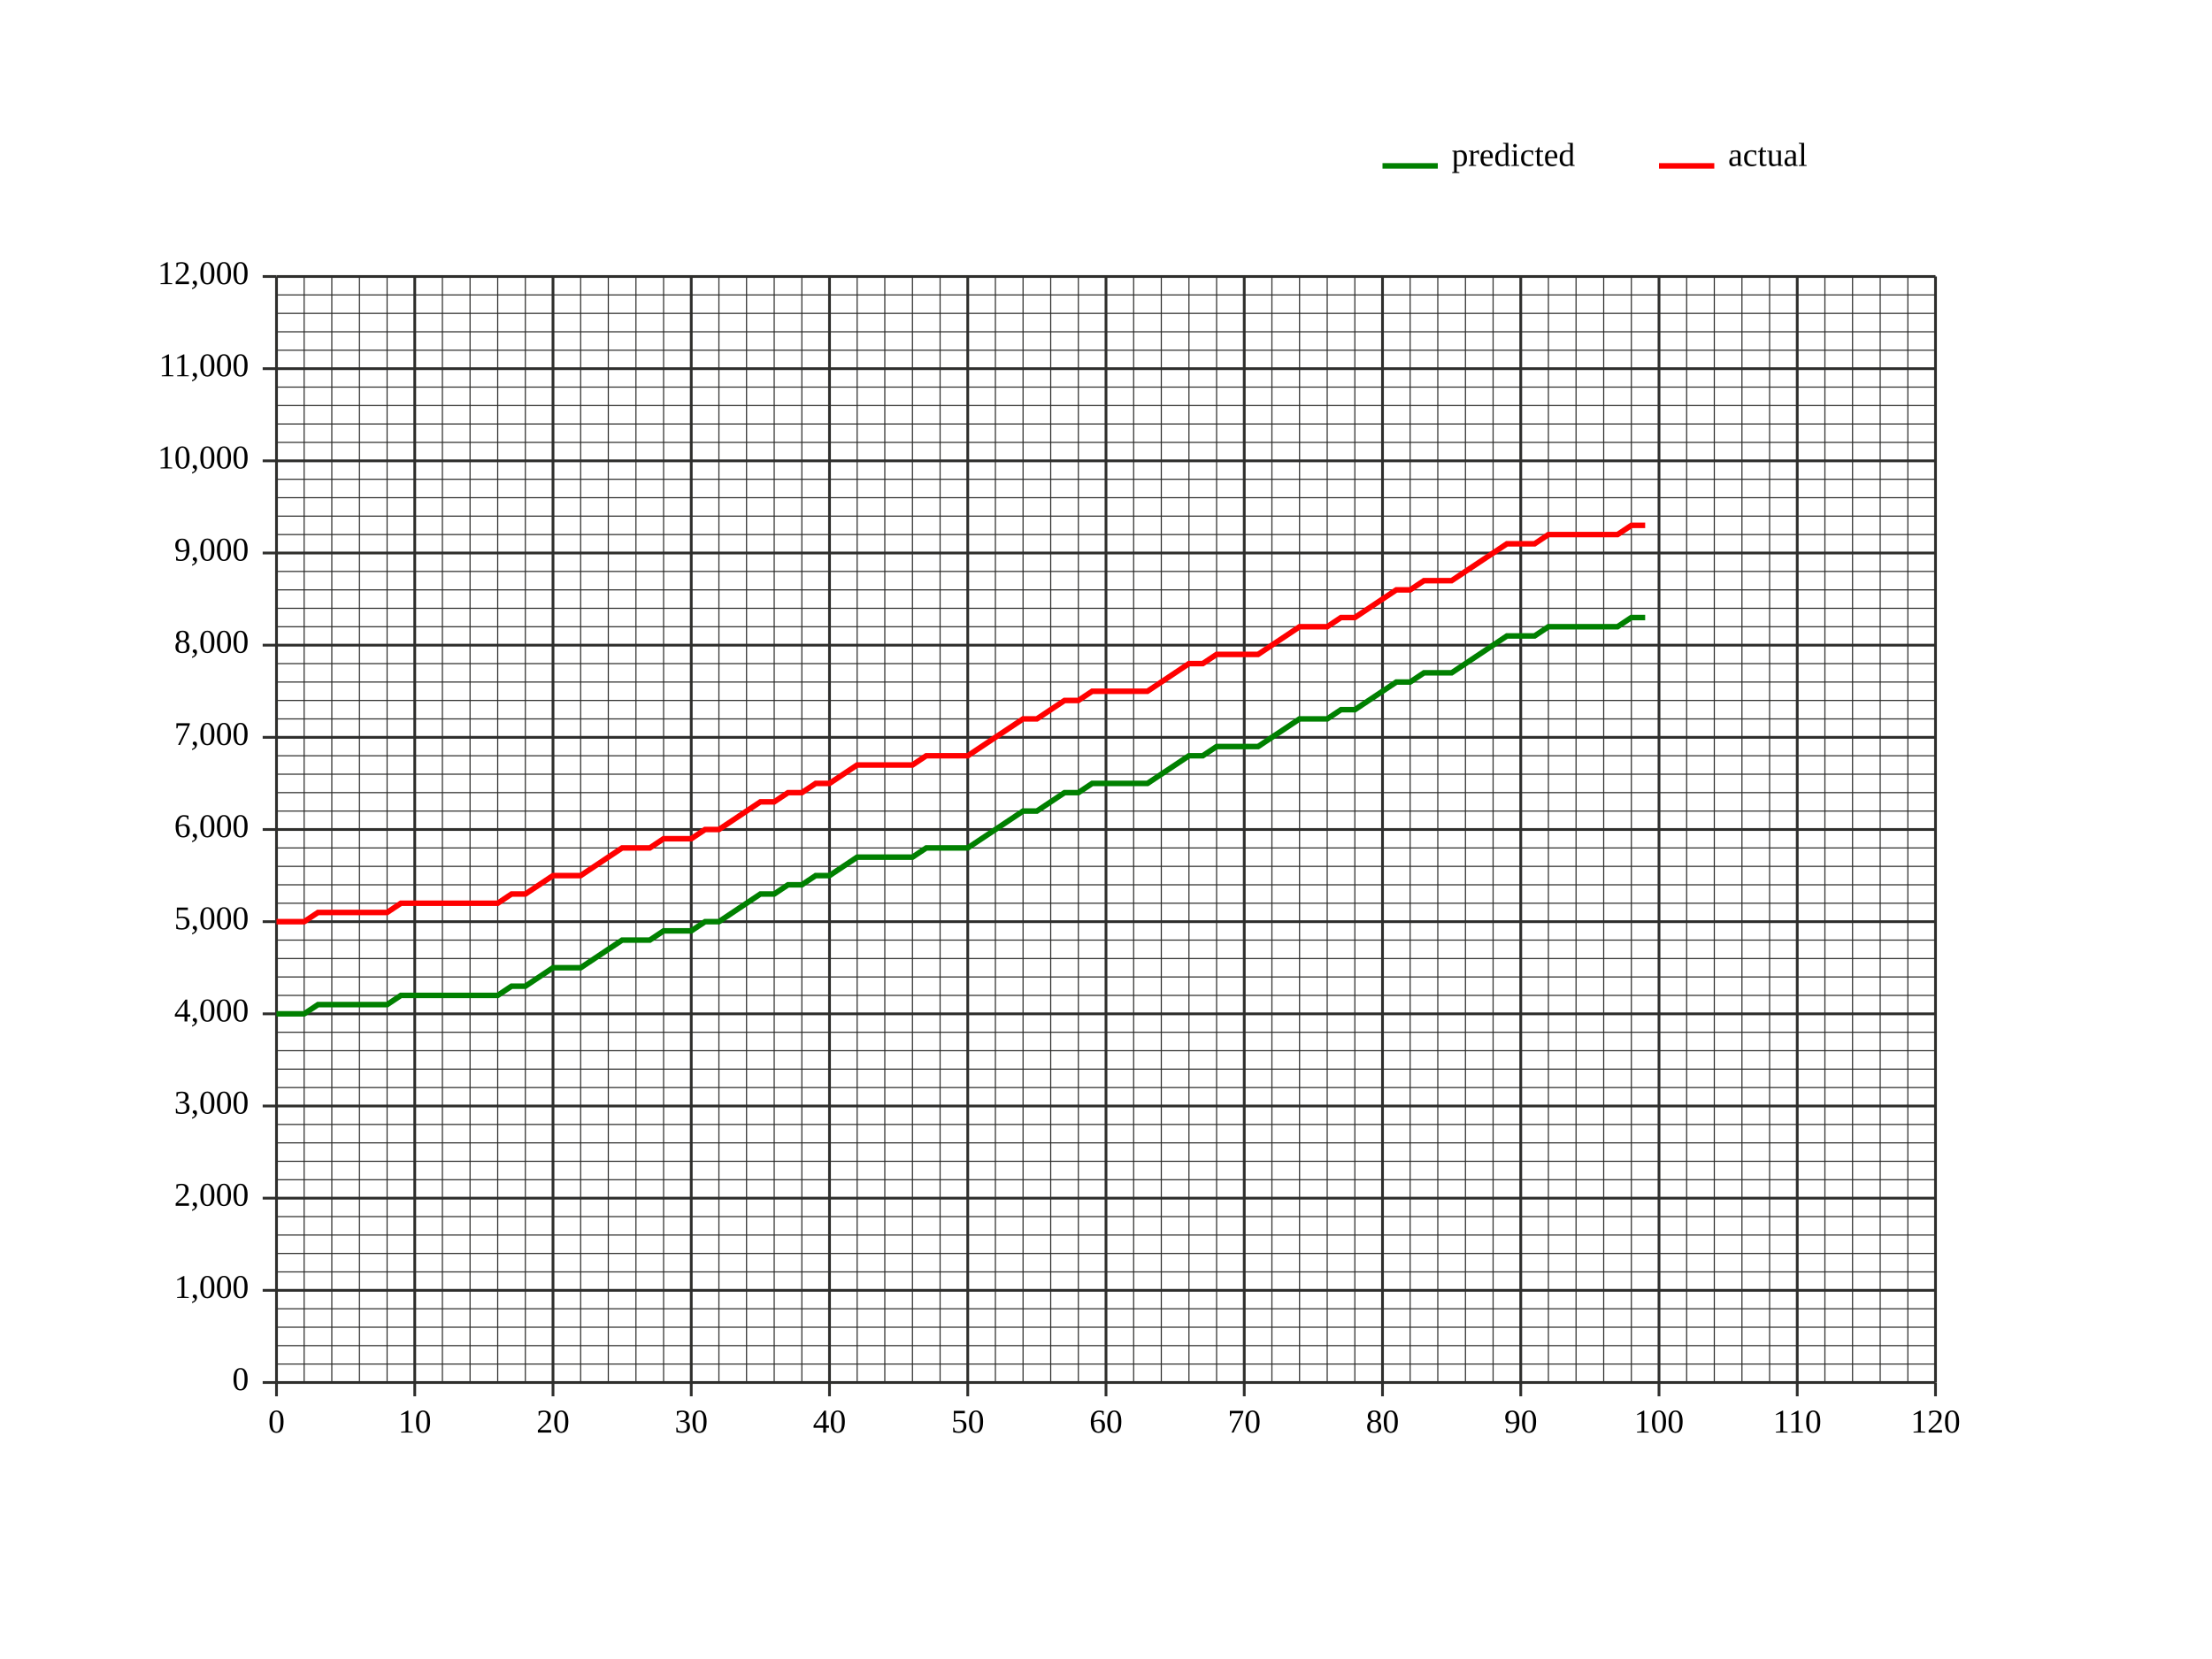
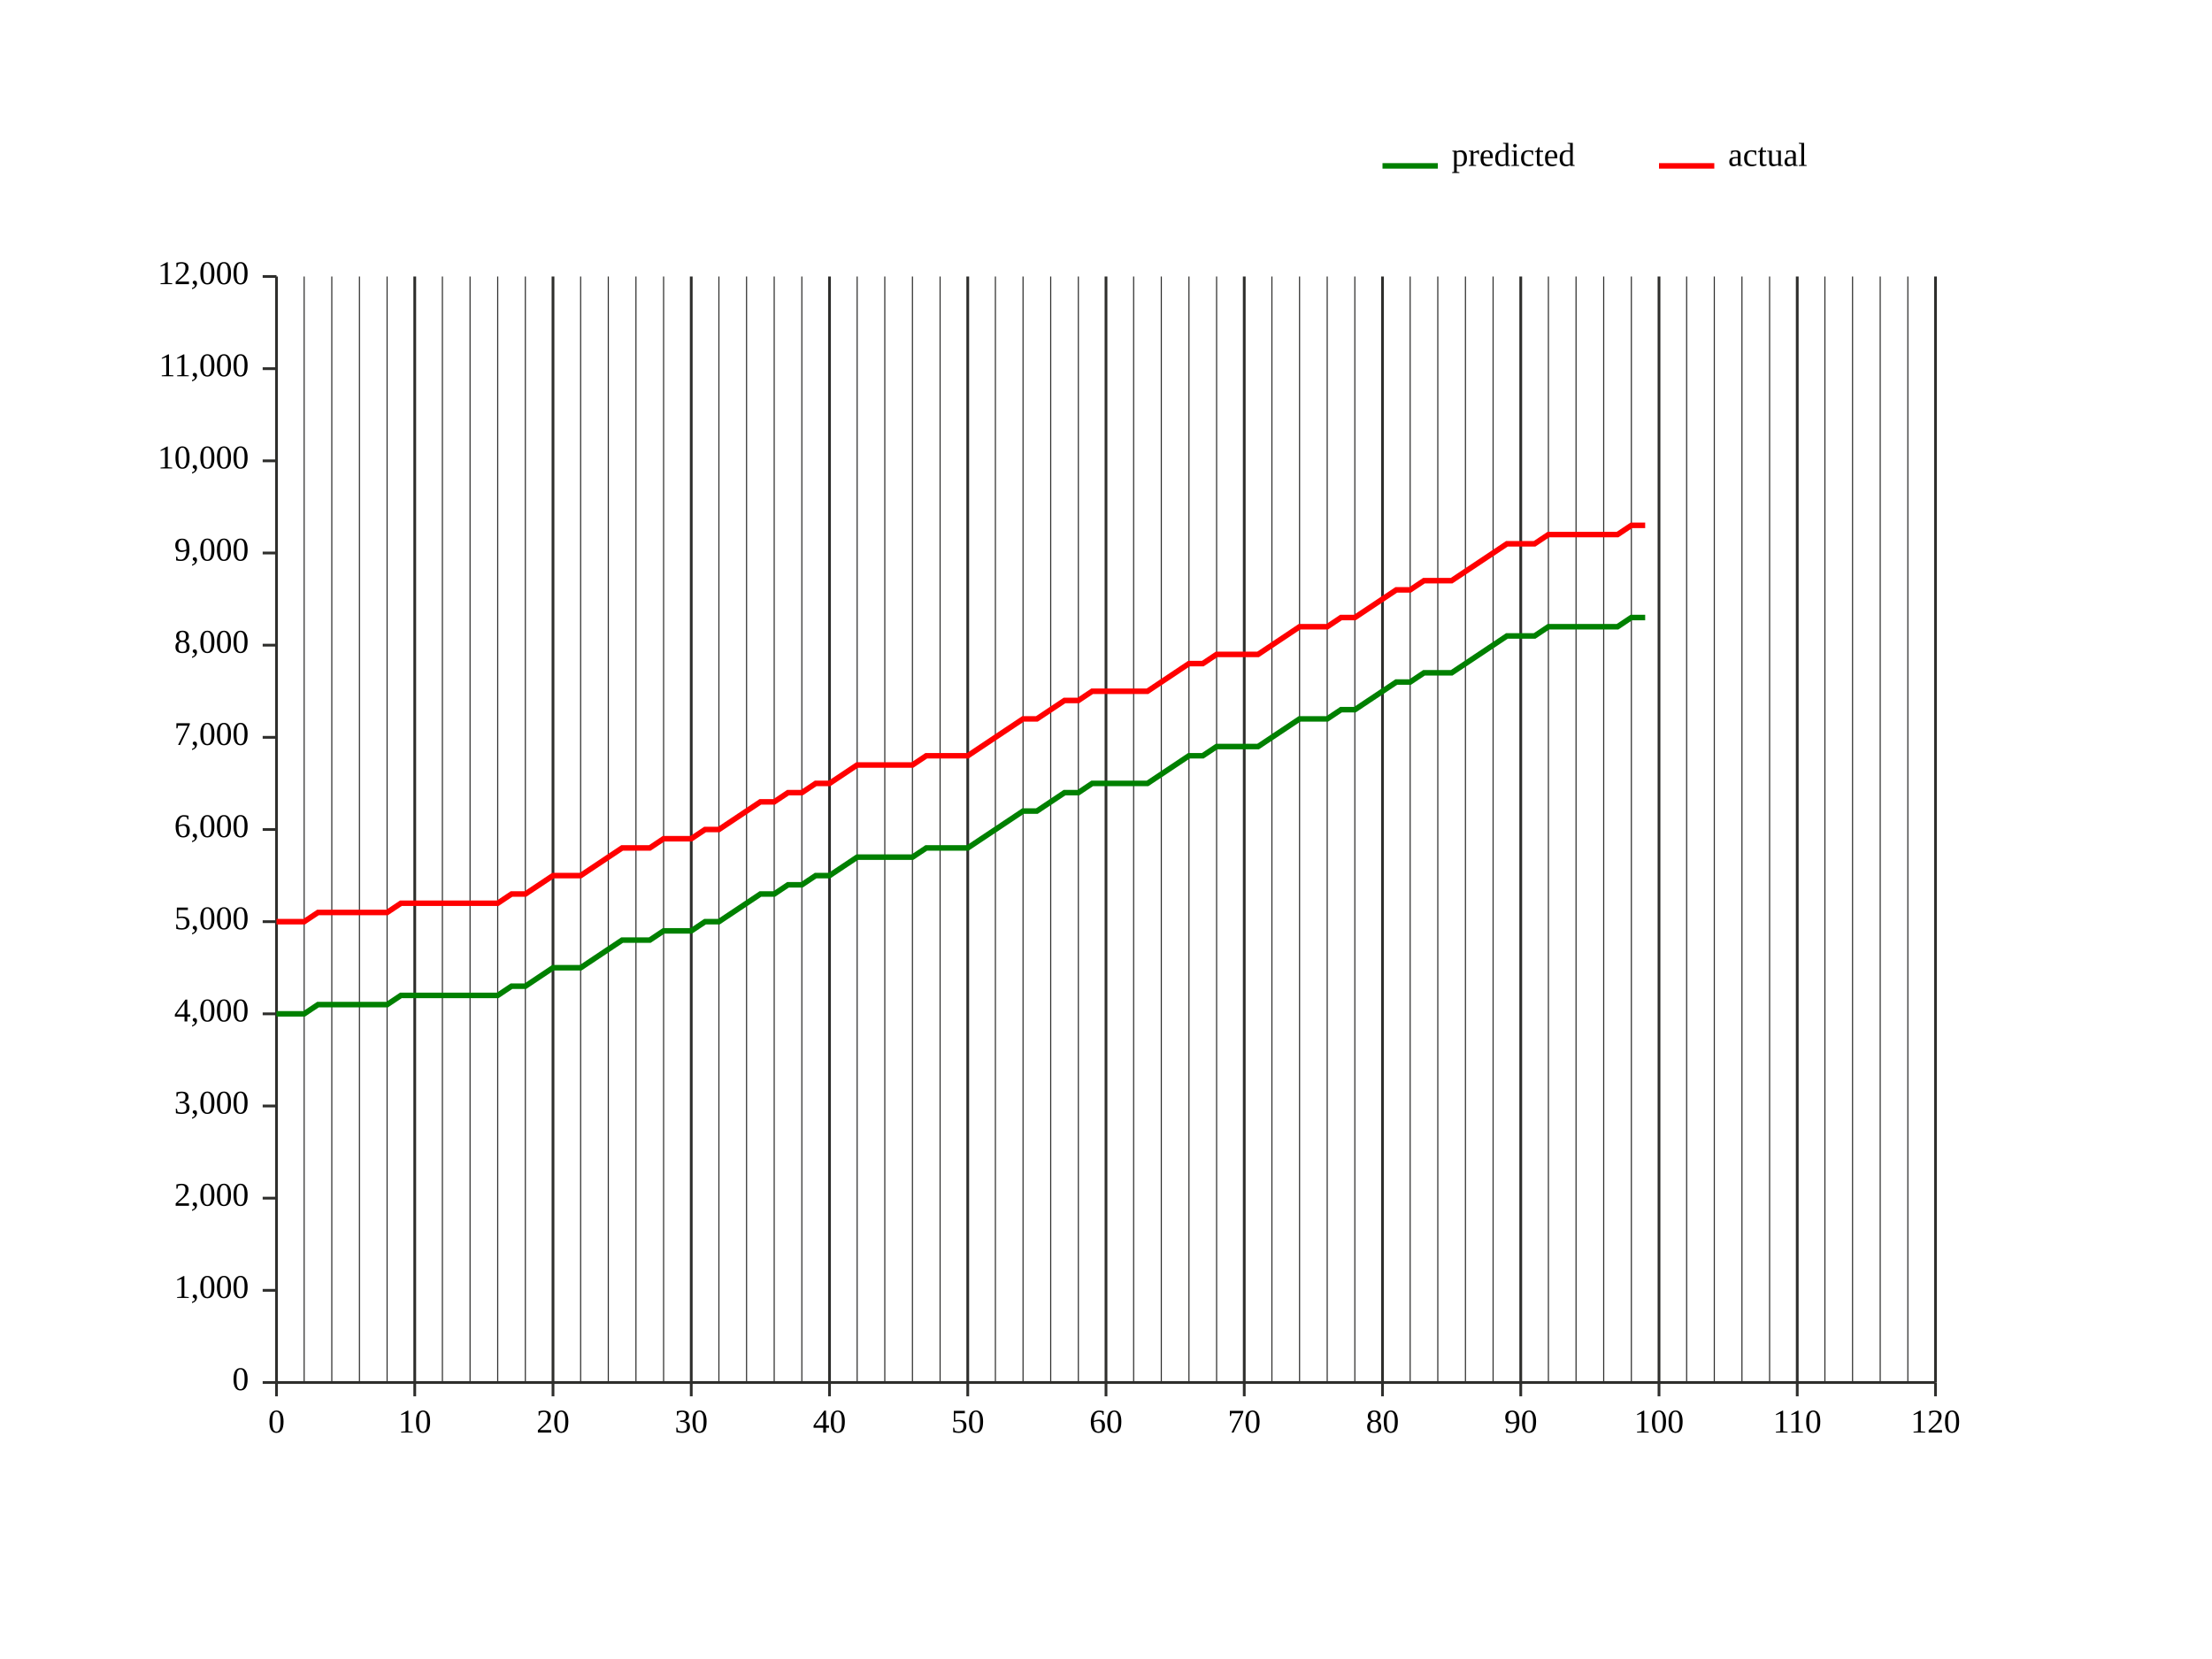
<svg xmlns="http://www.w3.org/2000/svg" viewBox="0 0 800 600">
  <line x1="100" y1="500" x2="700" y2="500" stroke="#2e2e2c" />
  <line x1="100.0" y1="500" x2="100.0" y2="505" stroke="#2e2e2c" />
  <line x1="150.0" y1="500" x2="150.0" y2="505" stroke="#2e2e2c" />
  <line x1="200.0" y1="500" x2="200.0" y2="505" stroke="#2e2e2c" />
  <line x1="250.0" y1="500" x2="250.0" y2="505" stroke="#2e2e2c" />
  <line x1="300.0" y1="500" x2="300.0" y2="505" stroke="#2e2e2c" />
  <line x1="350.0" y1="500" x2="350.0" y2="505" stroke="#2e2e2c" />
  <line x1="400.0" y1="500" x2="400.0" y2="505" stroke="#2e2e2c" />
  <line x1="450.0" y1="500" x2="450.0" y2="505" stroke="#2e2e2c" />
  <line x1="500.0" y1="500" x2="500.0" y2="505" stroke="#2e2e2c" />
  <line x1="550.0" y1="500" x2="550.0" y2="505" stroke="#2e2e2c" />
  <line x1="600.0" y1="500" x2="600.0" y2="505" stroke="#2e2e2c" />
  <line x1="650.0" y1="500" x2="650.0" y2="505" stroke="#2e2e2c" />
  <line x1="700.0" y1="500" x2="700.0" y2="505" stroke="#2e2e2c" />
  <text x="100.0" y="510" text-anchor="middle" dominant-baseline="hanging">0</text>
  <text x="150.0" y="510" text-anchor="middle" dominant-baseline="hanging">10</text>
  <text x="200.0" y="510" text-anchor="middle" dominant-baseline="hanging">20</text>
  <text x="250.0" y="510" text-anchor="middle" dominant-baseline="hanging">30</text>
  <text x="300.0" y="510" text-anchor="middle" dominant-baseline="hanging">40</text>
  <text x="350.0" y="510" text-anchor="middle" dominant-baseline="hanging">50</text>
  <text x="400.0" y="510" text-anchor="middle" dominant-baseline="hanging">60</text>
  <text x="450.0" y="510" text-anchor="middle" dominant-baseline="hanging">70</text>
  <text x="500.0" y="510" text-anchor="middle" dominant-baseline="hanging">80</text>
  <text x="550.0" y="510" text-anchor="middle" dominant-baseline="hanging">90</text>
  <text x="600.0" y="510" text-anchor="middle" dominant-baseline="hanging">100</text>
  <text x="650.0" y="510" text-anchor="middle" dominant-baseline="hanging">110</text>
  <text x="700.0" y="510" text-anchor="middle" dominant-baseline="hanging">120</text>
-   <line x1="100" y1="466.667" x2="700" y2="466.667" stroke="#2e2e2c" />
-   <line x1="100" y1="433.333" x2="700" y2="433.333" stroke="#2e2e2c" />
-   <line x1="100" y1="400.0" x2="700" y2="400.0" stroke="#2e2e2c" />
-   <line x1="100" y1="366.667" x2="700" y2="366.667" stroke="#2e2e2c" />
-   <line x1="100" y1="333.333" x2="700" y2="333.333" stroke="#2e2e2c" />
-   <line x1="100" y1="300.0" x2="700" y2="300.0" stroke="#2e2e2c" />
-   <line x1="100" y1="266.667" x2="700" y2="266.667" stroke="#2e2e2c" />
-   <line x1="100" y1="233.333" x2="700" y2="233.333" stroke="#2e2e2c" />
-   <line x1="100" y1="200.0" x2="700" y2="200.0" stroke="#2e2e2c" />
-   <line x1="100" y1="166.667" x2="700" y2="166.667" stroke="#2e2e2c" />
-   <line x1="100" y1="133.333" x2="700" y2="133.333" stroke="#2e2e2c" />
-   <line x1="100" y1="100.0" x2="700" y2="100.0" stroke="#2e2e2c" />
+   <line x1="100" y1="4700.0" x2="700" y2="4700.0" stroke="#2e2e2c" />
+   <line x1="100" y1="9700.0" x2="700" y2="9700.0" stroke="#2e2e2c" />
+   <line x1="100" y1="14700.0" x2="700" y2="14700.0" stroke="#2e2e2c" />
+   <line x1="100" y1="19700.0" x2="700" y2="19700.0" stroke="#2e2e2c" />
+   <line x1="100" y1="24700.0" x2="700" y2="24700.0" stroke="#2e2e2c" />
+   <line x1="100" y1="29700.0" x2="700" y2="29700.0" stroke="#2e2e2c" />
+   <line x1="100" y1="34700.0" x2="700" y2="34700.0" stroke="#2e2e2c" />
+   <line x1="100" y1="39700.0" x2="700" y2="39700.0" stroke="#2e2e2c" />
+   <line x1="100" y1="44700.0" x2="700" y2="44700.0" stroke="#2e2e2c" />
+   <line x1="100" y1="49700.0" x2="700" y2="49700.0" stroke="#2e2e2c" />
+   <line x1="100" y1="54700.0" x2="700" y2="54700.0" stroke="#2e2e2c" />
+   <line x1="100" y1="59700.0" x2="700" y2="59700.0" stroke="#2e2e2c" />
  <line x1="100" y1="100" x2="100" y2="500" stroke="#2e2e2c" />
  <line x1="95" y1="500.0" x2="100" y2="500.0" stroke="#2e2e2c" />
  <line x1="95" y1="466.667" x2="100" y2="466.667" stroke="#2e2e2c" />
  <line x1="95" y1="433.333" x2="100" y2="433.333" stroke="#2e2e2c" />
  <line x1="95" y1="400.0" x2="100" y2="400.0" stroke="#2e2e2c" />
  <line x1="95" y1="366.667" x2="100" y2="366.667" stroke="#2e2e2c" />
  <line x1="95" y1="333.333" x2="100" y2="333.333" stroke="#2e2e2c" />
  <line x1="95" y1="300.0" x2="100" y2="300.0" stroke="#2e2e2c" />
  <line x1="95" y1="266.667" x2="100" y2="266.667" stroke="#2e2e2c" />
  <line x1="95" y1="233.333" x2="100" y2="233.333" stroke="#2e2e2c" />
  <line x1="95" y1="200.0" x2="100" y2="200.0" stroke="#2e2e2c" />
  <line x1="95" y1="166.667" x2="100" y2="166.667" stroke="#2e2e2c" />
  <line x1="95" y1="133.333" x2="100" y2="133.333" stroke="#2e2e2c" />
  <line x1="95" y1="100.0" x2="100" y2="100.0" stroke="#2e2e2c" />
  <text x="90" y="500.0" text-anchor="end" dominant-baseline="middle">0</text>
  <text x="90" y="466.667" text-anchor="end" dominant-baseline="middle">1,000</text>
  <text x="90" y="433.333" text-anchor="end" dominant-baseline="middle">2,000</text>
  <text x="90" y="400.0" text-anchor="end" dominant-baseline="middle">3,000</text>
  <text x="90" y="366.667" text-anchor="end" dominant-baseline="middle">4,000</text>
  <text x="90" y="333.333" text-anchor="end" dominant-baseline="middle">5,000</text>
  <text x="90" y="300.0" text-anchor="end" dominant-baseline="middle">6,000</text>
  <text x="90" y="266.667" text-anchor="end" dominant-baseline="middle">7,000</text>
  <text x="90" y="233.333" text-anchor="end" dominant-baseline="middle">8,000</text>
  <text x="90" y="200.0" text-anchor="end" dominant-baseline="middle">9,000</text>
  <text x="90" y="166.667" text-anchor="end" dominant-baseline="middle">10,000</text>
  <text x="90" y="133.333" text-anchor="end" dominant-baseline="middle">11,000</text>
  <text x="90" y="100.0" text-anchor="end" dominant-baseline="middle">12,000</text>
  <line x1="150.0" y1="100" x2="150.0" y2="500" stroke="#2e2e2c" />
  <line x1="140.0" y1="100" x2="140.0" y2="500" stroke="#2e2e2c" stroke-width="0.4" />
  <line x1="130.0" y1="100" x2="130.0" y2="500" stroke="#2e2e2c" stroke-width="0.4" />
  <line x1="120.0" y1="100" x2="120.0" y2="500" stroke="#2e2e2c" stroke-width="0.4" />
  <line x1="110.0" y1="100" x2="110.0" y2="500" stroke="#2e2e2c" stroke-width="0.4" />
  <line x1="200.0" y1="100" x2="200.0" y2="500" stroke="#2e2e2c" />
  <line x1="190.0" y1="100" x2="190.0" y2="500" stroke="#2e2e2c" stroke-width="0.4" />
  <line x1="180.0" y1="100" x2="180.0" y2="500" stroke="#2e2e2c" stroke-width="0.4" />
  <line x1="170.0" y1="100" x2="170.0" y2="500" stroke="#2e2e2c" stroke-width="0.4" />
  <line x1="160.0" y1="100" x2="160.0" y2="500" stroke="#2e2e2c" stroke-width="0.4" />
  <line x1="250.0" y1="100" x2="250.0" y2="500" stroke="#2e2e2c" />
  <line x1="240.0" y1="100" x2="240.0" y2="500" stroke="#2e2e2c" stroke-width="0.4" />
  <line x1="230.0" y1="100" x2="230.0" y2="500" stroke="#2e2e2c" stroke-width="0.4" />
  <line x1="220.0" y1="100" x2="220.0" y2="500" stroke="#2e2e2c" stroke-width="0.4" />
  <line x1="210.0" y1="100" x2="210.0" y2="500" stroke="#2e2e2c" stroke-width="0.4" />
  <line x1="300.0" y1="100" x2="300.0" y2="500" stroke="#2e2e2c" />
  <line x1="290.0" y1="100" x2="290.0" y2="500" stroke="#2e2e2c" stroke-width="0.4" />
  <line x1="280.0" y1="100" x2="280.0" y2="500" stroke="#2e2e2c" stroke-width="0.4" />
  <line x1="270.0" y1="100" x2="270.0" y2="500" stroke="#2e2e2c" stroke-width="0.4" />
  <line x1="260.0" y1="100" x2="260.0" y2="500" stroke="#2e2e2c" stroke-width="0.4" />
  <line x1="350.0" y1="100" x2="350.0" y2="500" stroke="#2e2e2c" />
  <line x1="340.0" y1="100" x2="340.0" y2="500" stroke="#2e2e2c" stroke-width="0.4" />
  <line x1="330.0" y1="100" x2="330.0" y2="500" stroke="#2e2e2c" stroke-width="0.4" />
  <line x1="320.0" y1="100" x2="320.0" y2="500" stroke="#2e2e2c" stroke-width="0.4" />
  <line x1="310.0" y1="100" x2="310.0" y2="500" stroke="#2e2e2c" stroke-width="0.4" />
  <line x1="400.0" y1="100" x2="400.0" y2="500" stroke="#2e2e2c" />
  <line x1="390.0" y1="100" x2="390.0" y2="500" stroke="#2e2e2c" stroke-width="0.4" />
  <line x1="380.0" y1="100" x2="380.0" y2="500" stroke="#2e2e2c" stroke-width="0.4" />
  <line x1="370.0" y1="100" x2="370.0" y2="500" stroke="#2e2e2c" stroke-width="0.4" />
  <line x1="360.0" y1="100" x2="360.0" y2="500" stroke="#2e2e2c" stroke-width="0.4" />
  <line x1="450.0" y1="100" x2="450.0" y2="500" stroke="#2e2e2c" />
  <line x1="440.0" y1="100" x2="440.0" y2="500" stroke="#2e2e2c" stroke-width="0.4" />
  <line x1="430.0" y1="100" x2="430.0" y2="500" stroke="#2e2e2c" stroke-width="0.4" />
  <line x1="420.0" y1="100" x2="420.0" y2="500" stroke="#2e2e2c" stroke-width="0.4" />
  <line x1="410.0" y1="100" x2="410.0" y2="500" stroke="#2e2e2c" stroke-width="0.4" />
  <line x1="500.0" y1="100" x2="500.0" y2="500" stroke="#2e2e2c" />
  <line x1="490.0" y1="100" x2="490.0" y2="500" stroke="#2e2e2c" stroke-width="0.4" />
  <line x1="480.0" y1="100" x2="480.0" y2="500" stroke="#2e2e2c" stroke-width="0.4" />
  <line x1="470.0" y1="100" x2="470.0" y2="500" stroke="#2e2e2c" stroke-width="0.4" />
  <line x1="460.0" y1="100" x2="460.0" y2="500" stroke="#2e2e2c" stroke-width="0.4" />
  <line x1="550.0" y1="100" x2="550.0" y2="500" stroke="#2e2e2c" />
  <line x1="540.0" y1="100" x2="540.0" y2="500" stroke="#2e2e2c" stroke-width="0.4" />
  <line x1="530.0" y1="100" x2="530.0" y2="500" stroke="#2e2e2c" stroke-width="0.4" />
  <line x1="520.0" y1="100" x2="520.0" y2="500" stroke="#2e2e2c" stroke-width="0.4" />
  <line x1="510.0" y1="100" x2="510.0" y2="500" stroke="#2e2e2c" stroke-width="0.4" />
  <line x1="600.0" y1="100" x2="600.0" y2="500" stroke="#2e2e2c" />
  <line x1="590.0" y1="100" x2="590.0" y2="500" stroke="#2e2e2c" stroke-width="0.4" />
  <line x1="580.0" y1="100" x2="580.0" y2="500" stroke="#2e2e2c" stroke-width="0.4" />
  <line x1="570.0" y1="100" x2="570.0" y2="500" stroke="#2e2e2c" stroke-width="0.4" />
  <line x1="560.0" y1="100" x2="560.0" y2="500" stroke="#2e2e2c" stroke-width="0.4" />
  <line x1="650.0" y1="100" x2="650.0" y2="500" stroke="#2e2e2c" />
  <line x1="640.0" y1="100" x2="640.0" y2="500" stroke="#2e2e2c" stroke-width="0.4" />
  <line x1="630.0" y1="100" x2="630.0" y2="500" stroke="#2e2e2c" stroke-width="0.4" />
  <line x1="620.0" y1="100" x2="620.0" y2="500" stroke="#2e2e2c" stroke-width="0.4" />
  <line x1="610.0" y1="100" x2="610.0" y2="500" stroke="#2e2e2c" stroke-width="0.4" />
  <line x1="700.0" y1="100" x2="700.0" y2="500" stroke="#2e2e2c" />
  <line x1="690.0" y1="100" x2="690.0" y2="500" stroke="#2e2e2c" stroke-width="0.4" />
  <line x1="680.0" y1="100" x2="680.0" y2="500" stroke="#2e2e2c" stroke-width="0.4" />
  <line x1="670.0" y1="100" x2="670.0" y2="500" stroke="#2e2e2c" stroke-width="0.4" />
  <line x1="660.0" y1="100" x2="660.0" y2="500" stroke="#2e2e2c" stroke-width="0.4" />
-   <line x1="100" y1="473.333" x2="700" y2="473.333" stroke="#2e2e2c" stroke-width="0.4" />
-   <line x1="100" y1="480" x2="700" y2="480" stroke="#2e2e2c" stroke-width="0.4" />
-   <line x1="100" y1="486.667" x2="700" y2="486.667" stroke="#2e2e2c" stroke-width="0.4" />
-   <line x1="100" y1="493.333" x2="700" y2="493.333" stroke="#2e2e2c" stroke-width="0.4" />
-   <line x1="100" y1="440" x2="700" y2="440" stroke="#2e2e2c" stroke-width="0.4" />
-   <line x1="100" y1="446.667" x2="700" y2="446.667" stroke="#2e2e2c" stroke-width="0.4" />
-   <line x1="100" y1="453.333" x2="700" y2="453.333" stroke="#2e2e2c" stroke-width="0.4" />
-   <line x1="100" y1="460" x2="700" y2="460" stroke="#2e2e2c" stroke-width="0.4" />
-   <line x1="100" y1="406.667" x2="700" y2="406.667" stroke="#2e2e2c" stroke-width="0.4" />
-   <line x1="100" y1="413.333" x2="700" y2="413.333" stroke="#2e2e2c" stroke-width="0.4" />
-   <line x1="100" y1="420.0" x2="700" y2="420.0" stroke="#2e2e2c" stroke-width="0.4" />
-   <line x1="100" y1="426.667" x2="700" y2="426.667" stroke="#2e2e2c" stroke-width="0.4" />
-   <line x1="100" y1="373.333" x2="700" y2="373.333" stroke="#2e2e2c" stroke-width="0.4" />
-   <line x1="100" y1="380" x2="700" y2="380" stroke="#2e2e2c" stroke-width="0.4" />
-   <line x1="100" y1="386.667" x2="700" y2="386.667" stroke="#2e2e2c" stroke-width="0.4" />
-   <line x1="100" y1="393.333" x2="700" y2="393.333" stroke="#2e2e2c" stroke-width="0.4" />
-   <line x1="100" y1="340.0" x2="700" y2="340.0" stroke="#2e2e2c" stroke-width="0.4" />
-   <line x1="100" y1="346.667" x2="700" y2="346.667" stroke="#2e2e2c" stroke-width="0.4" />
-   <line x1="100" y1="353.333" x2="700" y2="353.333" stroke="#2e2e2c" stroke-width="0.4" />
-   <line x1="100" y1="360.0" x2="700" y2="360.0" stroke="#2e2e2c" stroke-width="0.4" />
-   <line x1="100" y1="306.667" x2="700" y2="306.667" stroke="#2e2e2c" stroke-width="0.4" />
-   <line x1="100" y1="313.333" x2="700" y2="313.333" stroke="#2e2e2c" stroke-width="0.4" />
-   <line x1="100" y1="320.0" x2="700" y2="320.0" stroke="#2e2e2c" stroke-width="0.4" />
-   <line x1="100" y1="326.667" x2="700" y2="326.667" stroke="#2e2e2c" stroke-width="0.4" />
-   <line x1="100" y1="273.333" x2="700" y2="273.333" stroke="#2e2e2c" stroke-width="0.4" />
-   <line x1="100" y1="280.0" x2="700" y2="280.0" stroke="#2e2e2c" stroke-width="0.4" />
-   <line x1="100" y1="286.667" x2="700" y2="286.667" stroke="#2e2e2c" stroke-width="0.4" />
-   <line x1="100" y1="293.333" x2="700" y2="293.333" stroke="#2e2e2c" stroke-width="0.4" />
-   <line x1="100" y1="240.0" x2="700" y2="240.0" stroke="#2e2e2c" stroke-width="0.4" />
-   <line x1="100" y1="246.667" x2="700" y2="246.667" stroke="#2e2e2c" stroke-width="0.4" />
-   <line x1="100" y1="253.333" x2="700" y2="253.333" stroke="#2e2e2c" stroke-width="0.4" />
-   <line x1="100" y1="260.0" x2="700" y2="260.0" stroke="#2e2e2c" stroke-width="0.4" />
-   <line x1="100" y1="206.667" x2="700" y2="206.667" stroke="#2e2e2c" stroke-width="0.4" />
-   <line x1="100" y1="213.333" x2="700" y2="213.333" stroke="#2e2e2c" stroke-width="0.4" />
-   <line x1="100" y1="220.0" x2="700" y2="220.0" stroke="#2e2e2c" stroke-width="0.4" />
-   <line x1="100" y1="226.667" x2="700" y2="226.667" stroke="#2e2e2c" stroke-width="0.4" />
-   <line x1="100" y1="173.333" x2="700" y2="173.333" stroke="#2e2e2c" stroke-width="0.4" />
-   <line x1="100" y1="180.0" x2="700" y2="180.0" stroke="#2e2e2c" stroke-width="0.4" />
-   <line x1="100" y1="186.667" x2="700" y2="186.667" stroke="#2e2e2c" stroke-width="0.4" />
-   <line x1="100" y1="193.333" x2="700" y2="193.333" stroke="#2e2e2c" stroke-width="0.4" />
-   <line x1="100" y1="140.0" x2="700" y2="140.0" stroke="#2e2e2c" stroke-width="0.4" />
-   <line x1="100" y1="146.667" x2="700" y2="146.667" stroke="#2e2e2c" stroke-width="0.4" />
-   <line x1="100" y1="153.333" x2="700" y2="153.333" stroke="#2e2e2c" stroke-width="0.4" />
-   <line x1="100" y1="160.0" x2="700" y2="160.0" stroke="#2e2e2c" stroke-width="0.4" />
-   <line x1="100" y1="106.667" x2="700" y2="106.667" stroke="#2e2e2c" stroke-width="0.4" />
-   <line x1="100" y1="113.333" x2="700" y2="113.333" stroke="#2e2e2c" stroke-width="0.4" />
-   <line x1="100" y1="120.0" x2="700" y2="120.0" stroke="#2e2e2c" stroke-width="0.4" />
-   <line x1="100" y1="126.667" x2="700" y2="126.667" stroke="#2e2e2c" stroke-width="0.4" />
+   <line x1="100" y1="4706.667" x2="700" y2="4706.667" stroke="#2e2e2c" stroke-width="0.4" />
+   <line x1="100" y1="4713.333" x2="700" y2="4713.333" stroke="#2e2e2c" stroke-width="0.4" />
+   <line x1="100" y1="4720.0" x2="700" y2="4720.0" stroke="#2e2e2c" stroke-width="0.4" />
+   <line x1="100" y1="4726.667" x2="700" y2="4726.667" stroke="#2e2e2c" stroke-width="0.4" />
+   <line x1="100" y1="9706.667" x2="700" y2="9706.667" stroke="#2e2e2c" stroke-width="0.4" />
+   <line x1="100" y1="9713.333" x2="700" y2="9713.333" stroke="#2e2e2c" stroke-width="0.4" />
+   <line x1="100" y1="9720.0" x2="700" y2="9720.0" stroke="#2e2e2c" stroke-width="0.4" />
+   <line x1="100" y1="9726.667" x2="700" y2="9726.667" stroke="#2e2e2c" stroke-width="0.4" />
+   <line x1="100" y1="14706.667" x2="700" y2="14706.667" stroke="#2e2e2c" stroke-width="0.4" />
+   <line x1="100" y1="14713.333" x2="700" y2="14713.333" stroke="#2e2e2c" stroke-width="0.4" />
+   <line x1="100" y1="14720.0" x2="700" y2="14720.0" stroke="#2e2e2c" stroke-width="0.4" />
+   <line x1="100" y1="14726.667" x2="700" y2="14726.667" stroke="#2e2e2c" stroke-width="0.4" />
+   <line x1="100" y1="19706.667" x2="700" y2="19706.667" stroke="#2e2e2c" stroke-width="0.4" />
+   <line x1="100" y1="19713.333" x2="700" y2="19713.333" stroke="#2e2e2c" stroke-width="0.4" />
+   <line x1="100" y1="19720.0" x2="700" y2="19720.0" stroke="#2e2e2c" stroke-width="0.4" />
+   <line x1="100" y1="19726.667" x2="700" y2="19726.667" stroke="#2e2e2c" stroke-width="0.4" />
+   <line x1="100" y1="24706.667" x2="700" y2="24706.667" stroke="#2e2e2c" stroke-width="0.4" />
+   <line x1="100" y1="24713.333" x2="700" y2="24713.333" stroke="#2e2e2c" stroke-width="0.4" />
+   <line x1="100" y1="24720.0" x2="700" y2="24720.0" stroke="#2e2e2c" stroke-width="0.4" />
+   <line x1="100" y1="24726.667" x2="700" y2="24726.667" stroke="#2e2e2c" stroke-width="0.4" />
+   <line x1="100" y1="29706.667" x2="700" y2="29706.667" stroke="#2e2e2c" stroke-width="0.4" />
+   <line x1="100" y1="29713.333" x2="700" y2="29713.333" stroke="#2e2e2c" stroke-width="0.4" />
+   <line x1="100" y1="29720.0" x2="700" y2="29720.0" stroke="#2e2e2c" stroke-width="0.4" />
+   <line x1="100" y1="29726.667" x2="700" y2="29726.667" stroke="#2e2e2c" stroke-width="0.4" />
+   <line x1="100" y1="34706.667" x2="700" y2="34706.667" stroke="#2e2e2c" stroke-width="0.4" />
+   <line x1="100" y1="34713.333" x2="700" y2="34713.333" stroke="#2e2e2c" stroke-width="0.4" />
+   <line x1="100" y1="34720.0" x2="700" y2="34720.0" stroke="#2e2e2c" stroke-width="0.4" />
+   <line x1="100" y1="34726.667" x2="700" y2="34726.667" stroke="#2e2e2c" stroke-width="0.4" />
+   <line x1="100" y1="39706.667" x2="700" y2="39706.667" stroke="#2e2e2c" stroke-width="0.4" />
+   <line x1="100" y1="39713.333" x2="700" y2="39713.333" stroke="#2e2e2c" stroke-width="0.4" />
+   <line x1="100" y1="39720.0" x2="700" y2="39720.0" stroke="#2e2e2c" stroke-width="0.4" />
+   <line x1="100" y1="39726.667" x2="700" y2="39726.667" stroke="#2e2e2c" stroke-width="0.4" />
+   <line x1="100" y1="44706.667" x2="700" y2="44706.667" stroke="#2e2e2c" stroke-width="0.4" />
+   <line x1="100" y1="44713.333" x2="700" y2="44713.333" stroke="#2e2e2c" stroke-width="0.4" />
+   <line x1="100" y1="44720.0" x2="700" y2="44720.0" stroke="#2e2e2c" stroke-width="0.4" />
+   <line x1="100" y1="44726.667" x2="700" y2="44726.667" stroke="#2e2e2c" stroke-width="0.4" />
+   <line x1="100" y1="49706.667" x2="700" y2="49706.667" stroke="#2e2e2c" stroke-width="0.4" />
+   <line x1="100" y1="49713.333" x2="700" y2="49713.333" stroke="#2e2e2c" stroke-width="0.4" />
+   <line x1="100" y1="49720.0" x2="700" y2="49720.0" stroke="#2e2e2c" stroke-width="0.4" />
+   <line x1="100" y1="49726.667" x2="700" y2="49726.667" stroke="#2e2e2c" stroke-width="0.4" />
+   <line x1="100" y1="54706.667" x2="700" y2="54706.667" stroke="#2e2e2c" stroke-width="0.4" />
+   <line x1="100" y1="54713.333" x2="700" y2="54713.333" stroke="#2e2e2c" stroke-width="0.4" />
+   <line x1="100" y1="54720.0" x2="700" y2="54720.0" stroke="#2e2e2c" stroke-width="0.4" />
+   <line x1="100" y1="54726.667" x2="700" y2="54726.667" stroke="#2e2e2c" stroke-width="0.4" />
+   <line x1="100" y1="59706.667" x2="700" y2="59706.667" stroke="#2e2e2c" stroke-width="0.4" />
+   <line x1="100" y1="59713.333" x2="700" y2="59713.333" stroke="#2e2e2c" stroke-width="0.4" />
+   <line x1="100" y1="59720.0" x2="700" y2="59720.0" stroke="#2e2e2c" stroke-width="0.4" />
+   <line x1="100" y1="59726.667" x2="700" y2="59726.667" stroke="#2e2e2c" stroke-width="0.4" />
  <line x1="500" y1="60" x2="520" y2="60" stroke-width="2" stroke="green" />
  <line x1="600" y1="60" x2="620" y2="60" stroke-width="2" stroke="red" />
  <text x="525" y="60" alignment-baseline="middle">predicted</text>
  <text x="625" y="60" alignment-baseline="middle">actual</text>
  <path d="M 100.0 366.667 L 105.0 366.667 L 110.0 366.667 L 115.0 363.333 L 120.0 363.333 L 125.0 363.333 L 130.0 363.333 L 135.0 363.333 L 140.0 363.333 L 145.0 360.0 L 150.0 360.0 L 155.0 360.0 L 160.0 360.0 L 165.0 360.0 L 170.0 360.0 L 175.0 360.0 L 180.0 360.0 L 185.0 356.667 L 190.0 356.667 L 195.0 353.333 L 200.0 350.0 L 205.0 350.0 L 210.0 350.0 L 215.0 346.667 L 220.0 343.333 L 225.0 340.0 L 230.0 340.0 L 235.0 340.0 L 240.0 336.667 L 245.0 336.667 L 250.0 336.667 L 255 333.333 L 260.0 333.333 L 265.0 330.0 L 270.0 326.667 L 275.0 323.333 L 280.0 323.333 L 285.0 320.0 L 290.0 320.0 L 295.0 316.667 L 300.0 316.667 L 305.0 313.333 L 310.0 310.0 L 315.0 310.0 L 320.0 310.0 L 325.0 310.0 L 330.0 310.0 L 335.0 306.667 L 340.0 306.667 L 345.0 306.667 L 350.0 306.667 L 355.0 303.333 L 360.0 300.0 L 365.0 296.667 L 370.0 293.333 L 375.0 293.333 L 380.0 290.0 L 385.0 286.667 L 390.0 286.667 L 395.0 283.333 L 400.0 283.333 L 405.0 283.333 L 410 283.333 L 415.0 283.333 L 420.0 280.0 L 425.0 276.667 L 430.0 273.333 L 435.0 273.333 L 440.0 270.0 L 445.0 270.0 L 450.0 270.0 L 455.0 270.0 L 460.0 266.667 L 465 263.333 L 470.0 260.0 L 475.0 260.0 L 480.0 260.0 L 485 256.667 L 490.0 256.667 L 495.0 253.333 L 500.0 250.0 L 505.0 246.667 L 510.0 246.667 L 515.0 243.333 L 520.0 243.333 L 525.0 243.333 L 530.0 240.0 L 535.0 236.667 L 540.0 233.333 L 545.0 230 L 550.0 230 L 555.0 230 L 560.0 226.667 L 565.0 226.667 L 570.0 226.667 L 575.0 226.667 L 580.0 226.667 L 585.0 226.667 L 590.0 223.333 L 595.0 223.333" fill="none" stroke-width="2" stroke="green" />
  <path d="M 100.0 333.333 L 105.0 333.333 L 110.0 333.333 L 115.0 330.0 L 120.0 330.0 L 125.0 330.0 L 130.0 330.0 L 135.0 330.0 L 140.0 330.0 L 145.0 326.667 L 150.0 326.667 L 155.0 326.667 L 160.0 326.667 L 165.0 326.667 L 170.0 326.667 L 175.0 326.667 L 180.0 326.667 L 185.0 323.333 L 190.0 323.333 L 195.0 320.0 L 200.0 316.667 L 205.0 316.667 L 210.0 316.667 L 215.0 313.333 L 220.0 310.0 L 225.0 306.667 L 230.0 306.667 L 235.0 306.667 L 240.0 303.333 L 245.0 303.333 L 250.0 303.333 L 255 300.0 L 260.0 300.0 L 265.0 296.667 L 270.0 293.333 L 275.0 290.0 L 280.0 290.0 L 285.0 286.667 L 290.0 286.667 L 295.0 283.333 L 300.0 283.333 L 305.0 280.0 L 310.0 276.667 L 315.0 276.667 L 320.0 276.667 L 325.0 276.667 L 330.0 276.667 L 335.0 273.333 L 340.0 273.333 L 345.0 273.333 L 350.0 273.333 L 355.0 270.0 L 360.0 266.667 L 365.0 263.333 L 370.0 260.0 L 375.0 260.0 L 380.0 256.667 L 385.0 253.333 L 390.0 253.333 L 395.0 250.0 L 400.0 250.0 L 405.0 250.0 L 410 250.0 L 415.0 250.0 L 420.0 246.667 L 425.0 243.333 L 430.0 240.0 L 435.0 240.0 L 440.0 236.667 L 445.0 236.667 L 450.0 236.667 L 455.0 236.667 L 460.0 233.333 L 465 230 L 470.0 226.667 L 475.0 226.667 L 480.0 226.667 L 485 223.333 L 490.0 223.333 L 495.0 220.0 L 500.0 216.667 L 505.0 213.333 L 510.0 213.333 L 515.0 210.0 L 520.0 210.0 L 525.0 210.0 L 530.0 206.667 L 535.0 203.333 L 540.0 200.0 L 545.0 196.667 L 550.0 196.667 L 555.0 196.667 L 560.0 193.333 L 565.0 193.333 L 570.0 193.333 L 575.0 193.333 L 580.0 193.333 L 585.0 193.333 L 590.0 190.0 L 595.0 190.0" fill="none" stroke-width="2" stroke="red" />
</svg>
